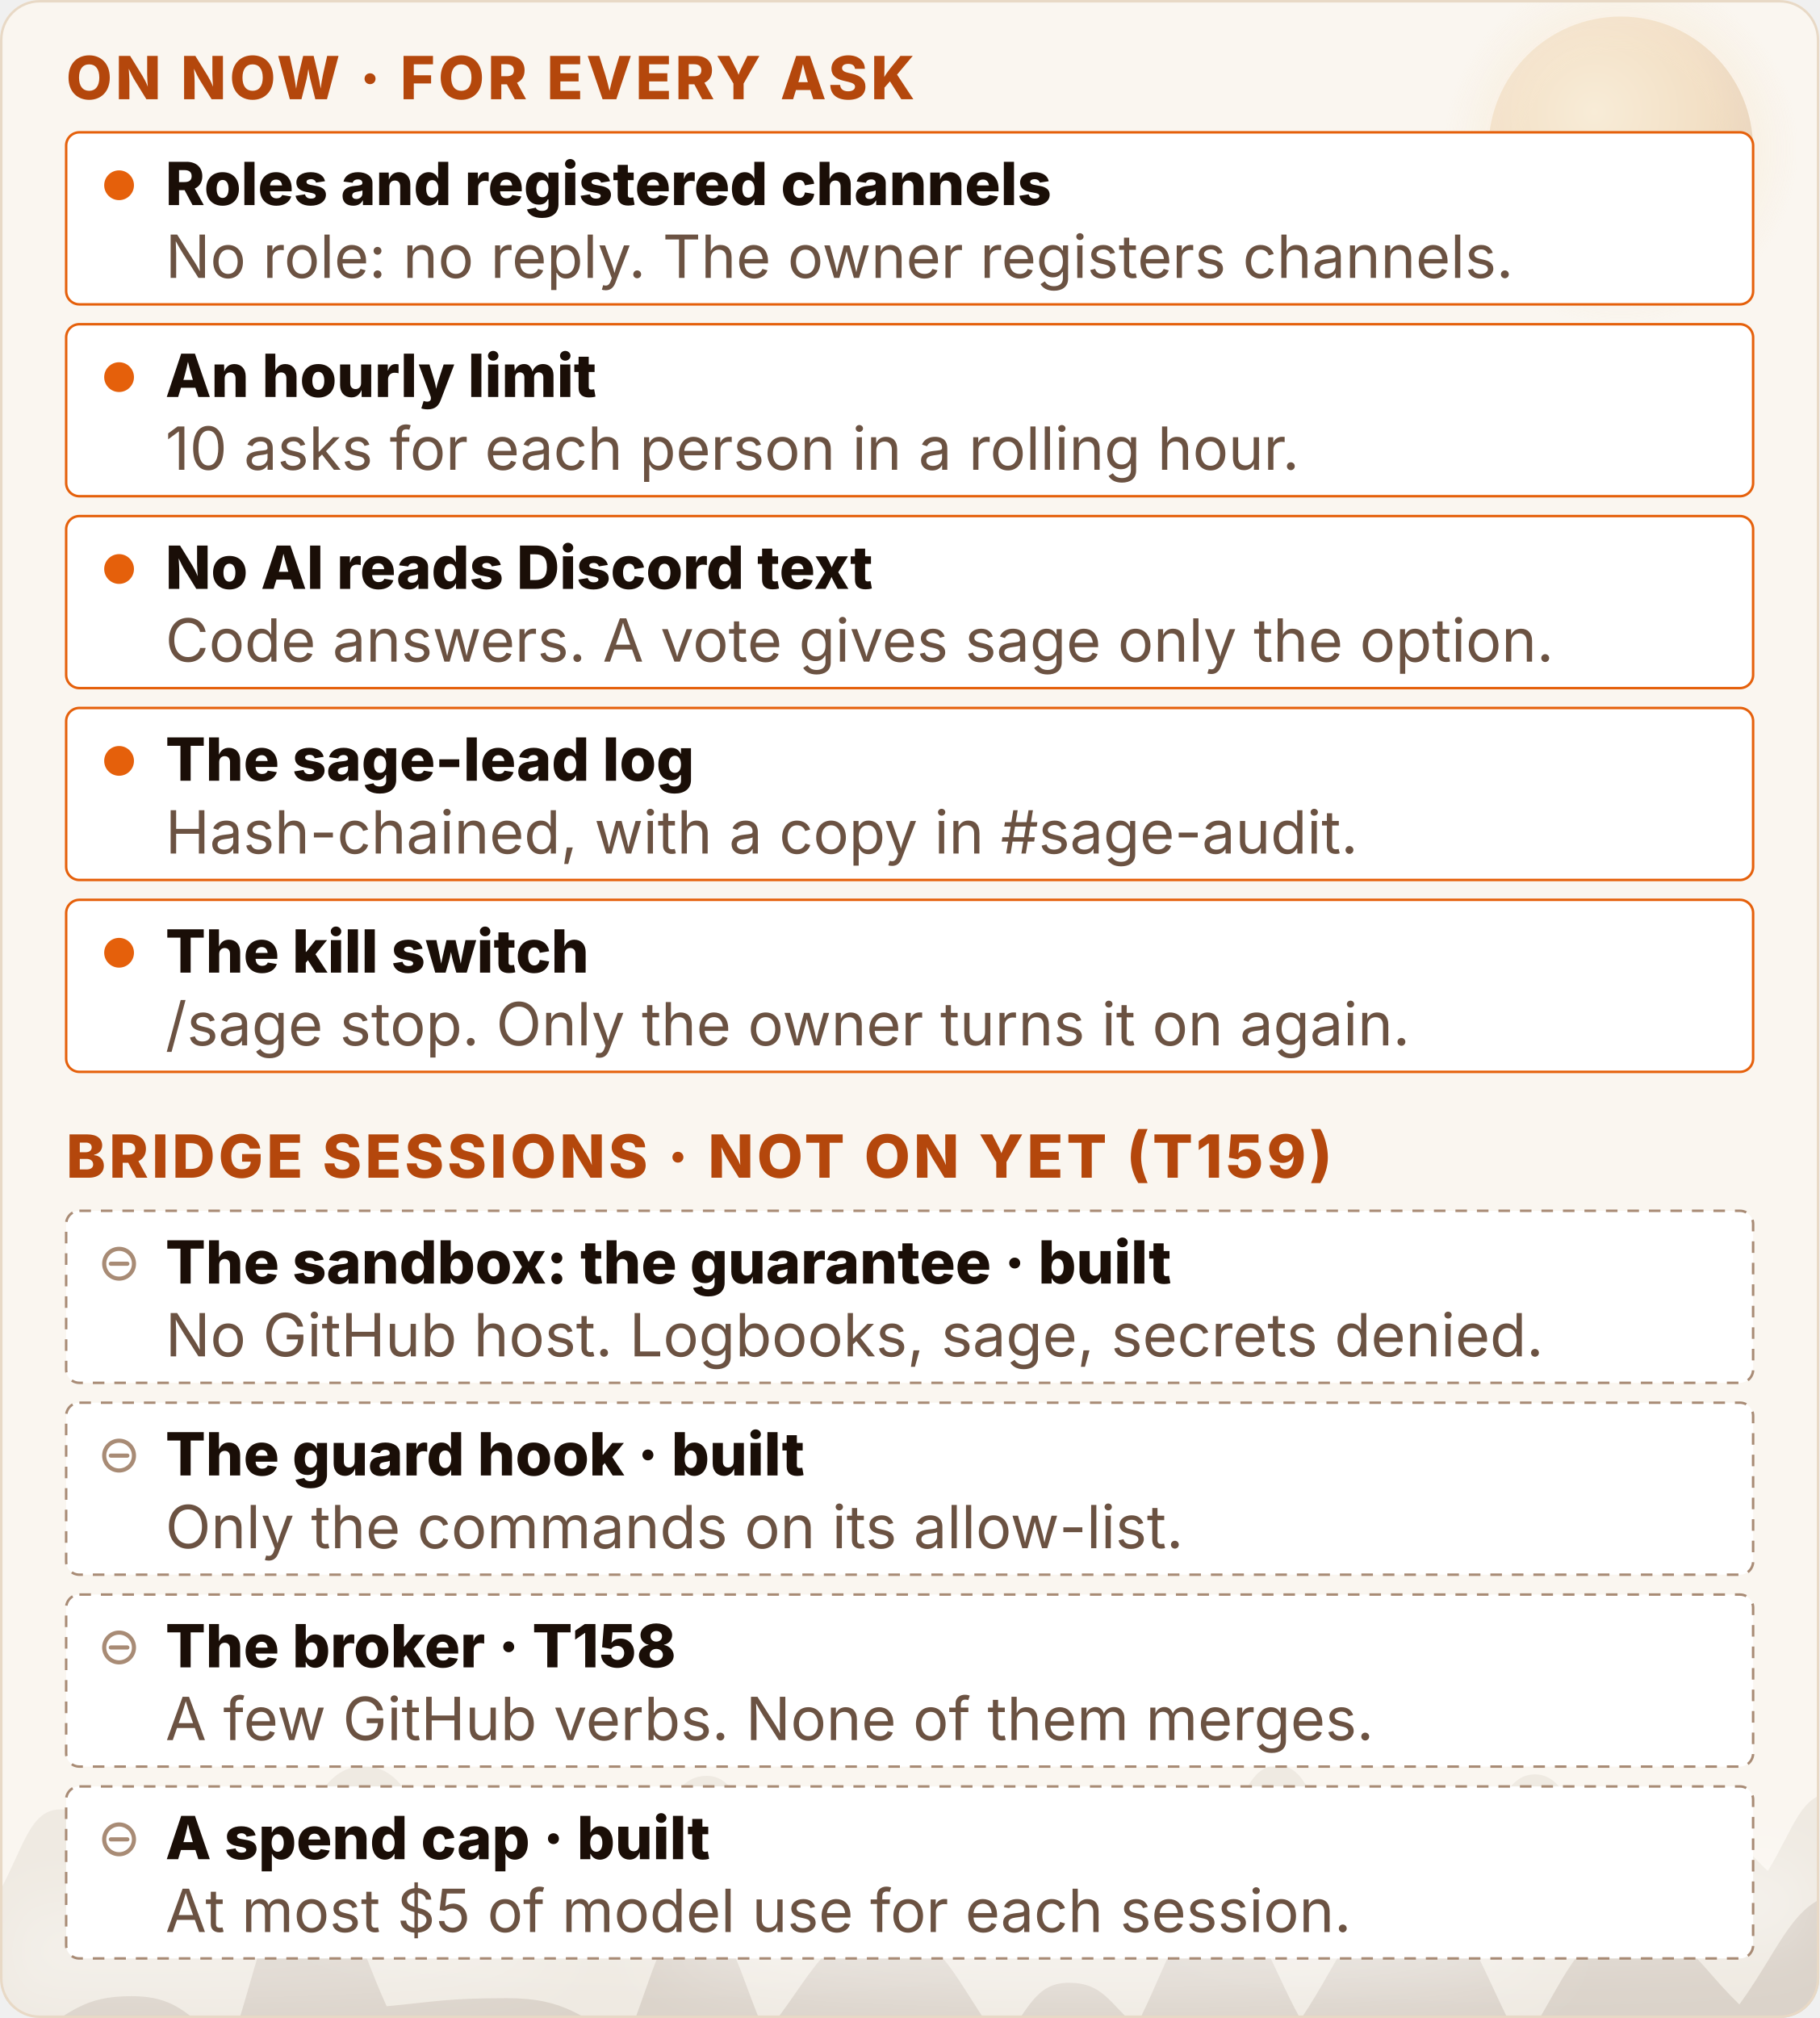
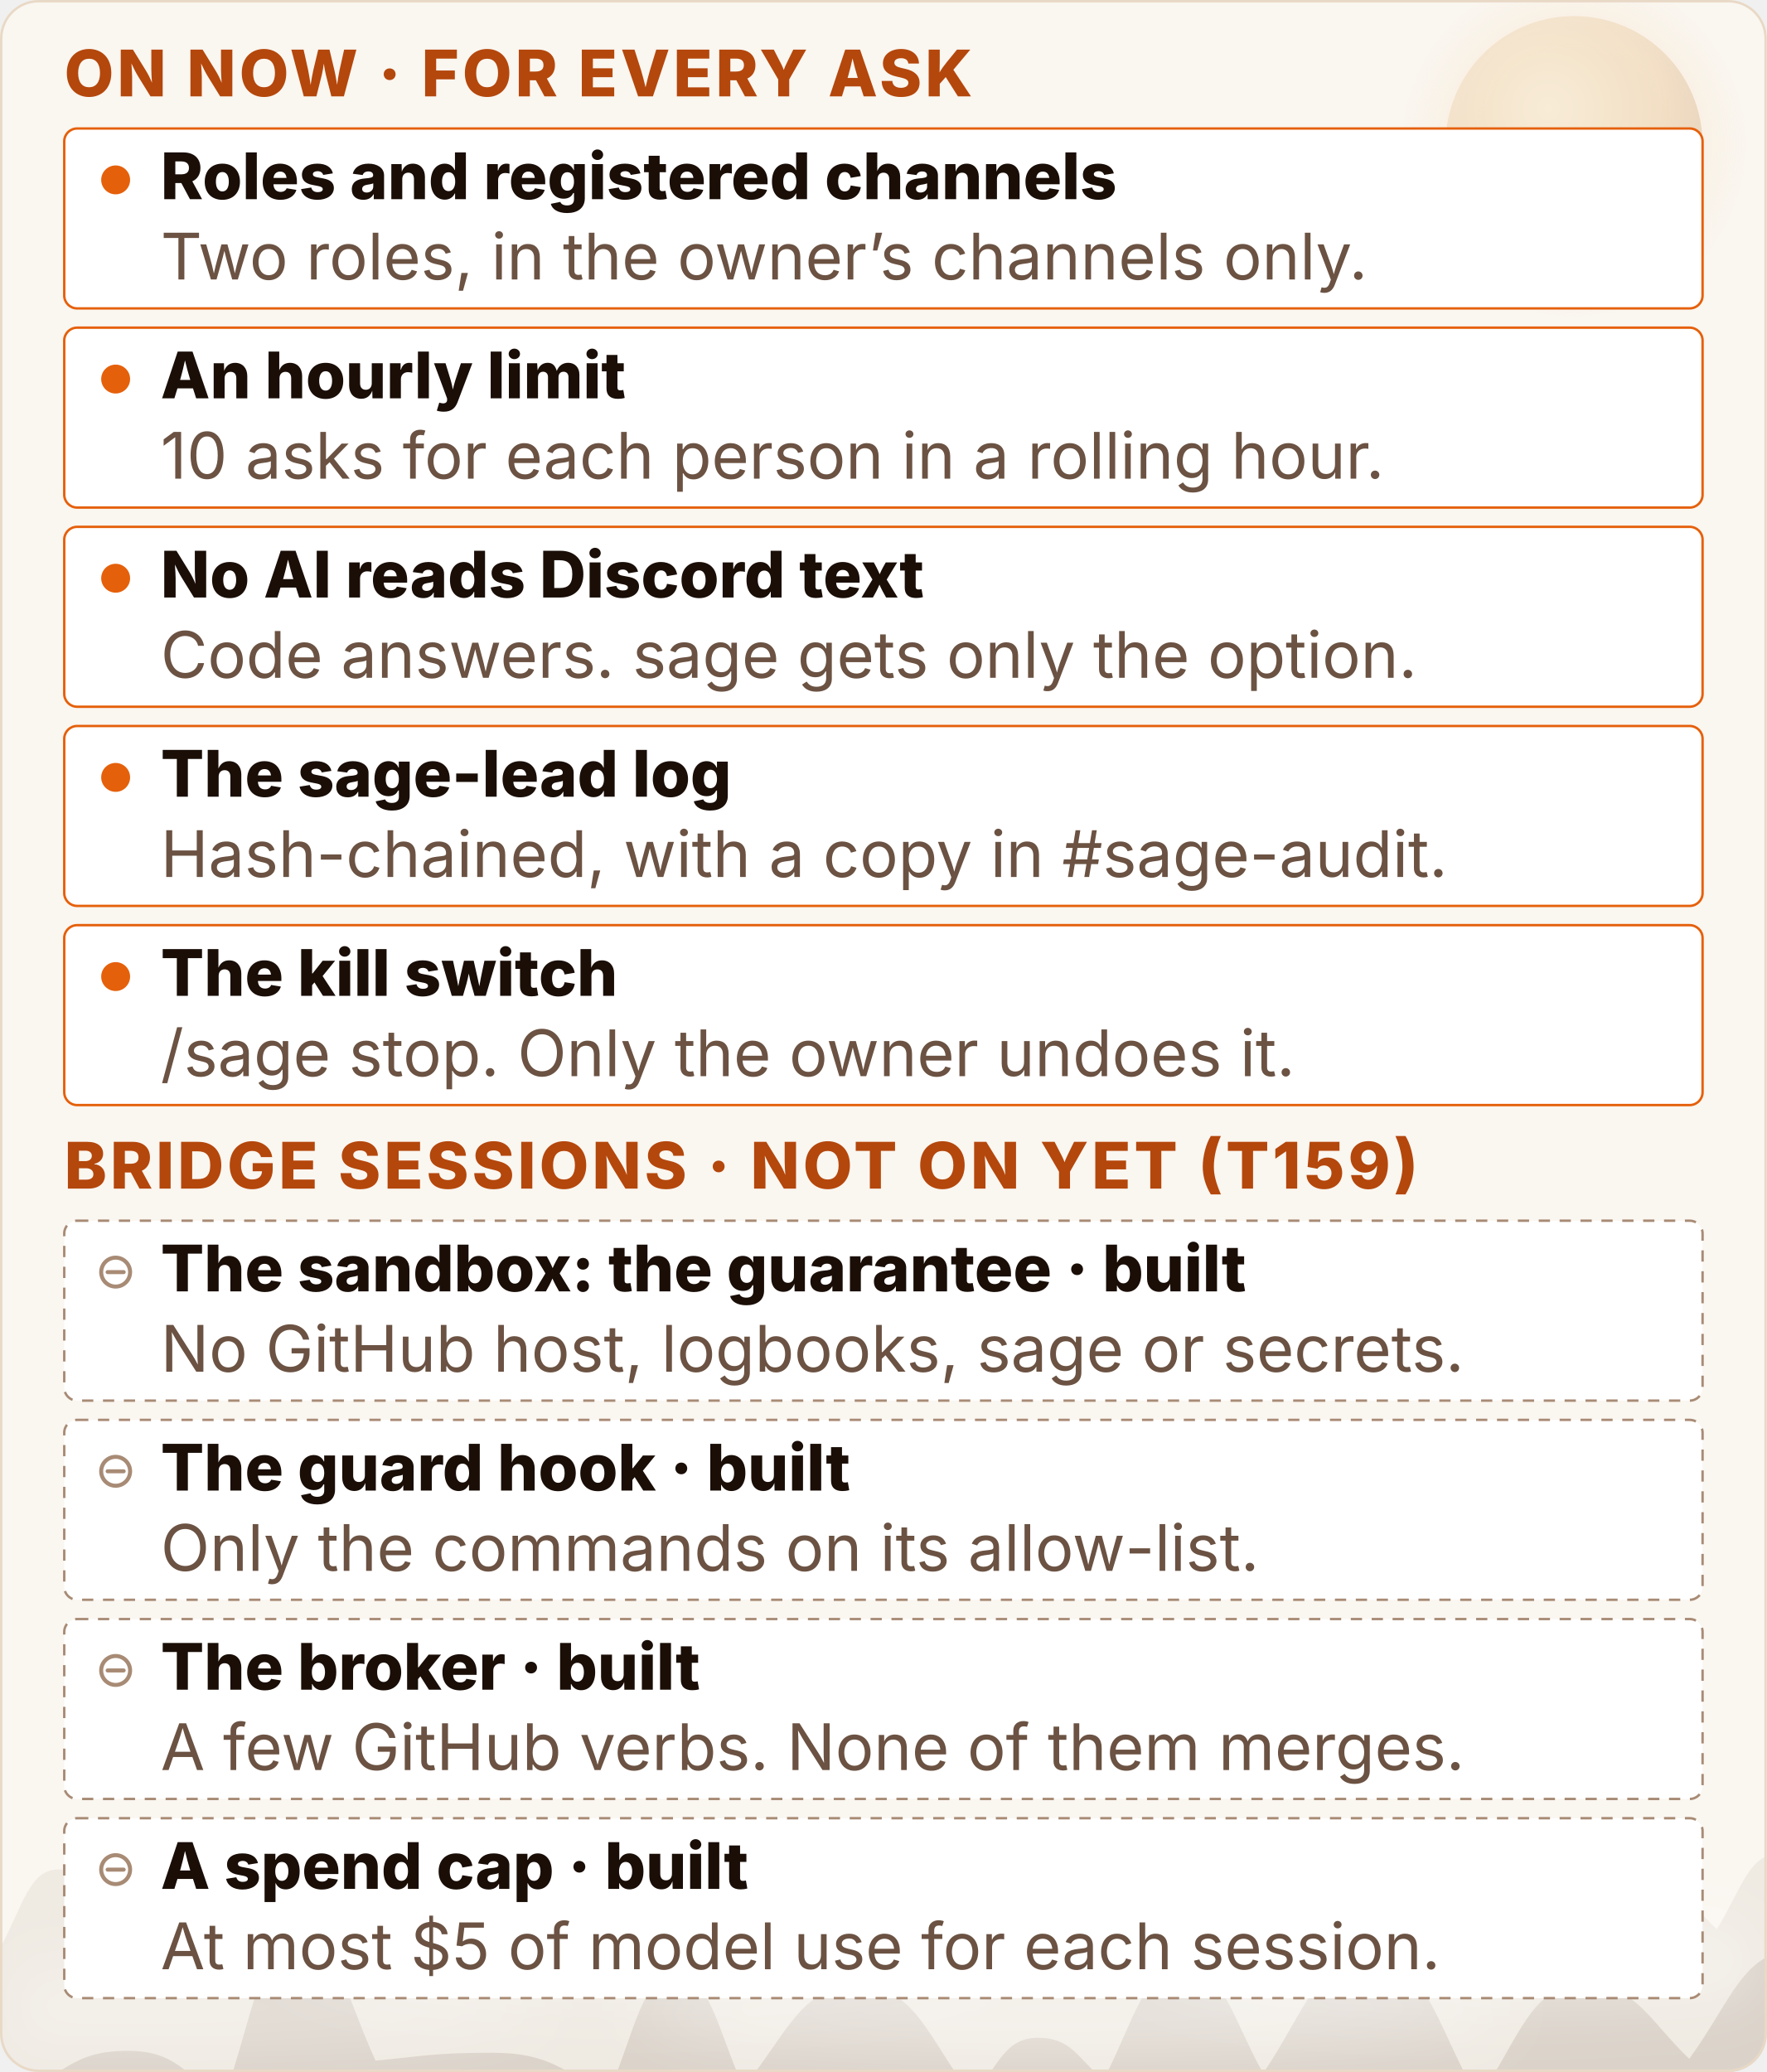
- <svg xmlns="http://www.w3.org/2000/svg" viewBox="0 0 1100 1220" width="1100" height="1220" role="img" aria-label="The guardrails: five layers are on now for every ask; four more (the sandbox, the guard hook, the broker and a spend cap) come with bridge sessions.">
+ <svg xmlns="http://www.w3.org/2000/svg" viewBox="0 0 1100 1290" width="1100" height="1290" role="img" aria-label="The guardrails: five layers are on now for every ask; four more (the sandbox, the guard hook, the broker and a spend cap) come with bridge sessions.">
  <style>.pulse{animation:pulse 5s ease-in-out infinite}@keyframes pulse{50%{opacity:.55}}@media (prefers-reduced-motion:reduce){.pulse{animation:none}}</style>
  <defs>
    <linearGradient id="safety-l-sky" x1="0" y1="0" x2="0" y2="1">
      <stop offset="0" stop-color="#080605" />
      <stop offset="0.45" stop-color="#1B120C" />
      <stop offset="0.72" stop-color="#22160E" />
      <stop offset="1" stop-color="#0A0706" />
    </linearGradient>
    <radialGradient id="safety-l-haze">
      <stop offset="0" stop-color="#FF8A2A" stop-opacity="0.6" />
      <stop offset="0.5" stop-color="#FF6A0F" stop-opacity="0.2" />
      <stop offset="1" stop-color="#FF6A0F" stop-opacity="0" />
    </radialGradient>
    <radialGradient id="safety-l-moonglow">
      <stop offset="0.55" stop-color="#F2CD96" stop-opacity="0.5" />
      <stop offset="1" stop-color="#F2CD96" stop-opacity="0" />
    </radialGradient>
    <radialGradient id="safety-l-moon" cx="0.4" cy="0.36" r="0.72">
      <stop offset="0" stop-color="#F8E7C6" />
      <stop offset="0.6" stop-color="#E4BC88" />
      <stop offset="1" stop-color="#B8844F" />
    </radialGradient>
    <radialGradient id="safety-l-iris" cx="0.51" cy="0.52" r="0.56">
      <stop offset="0" stop-color="#FFF4C2" />
      <stop offset="0.16" stop-color="#FFD54A" />
      <stop offset="0.4" stop-color="#FDB022" />
      <stop offset="0.66" stop-color="#EE7A0C" />
      <stop offset="0.86" stop-color="#A83E08" />
      <stop offset="1" stop-color="#4A1803" />
    </radialGradient>
    <linearGradient id="safety-l-lid" x1="0" y1="0.34" x2="0" y2="0.96">
      <stop offset="0" stop-color="#000" stop-opacity="0.85" />
      <stop offset="1" stop-color="#000" stop-opacity="0" />
    </linearGradient>
    <linearGradient id="safety-l-markR" x1="0" y1="0.5" x2="1" y2="0.3">
      <stop offset="0" stop-color="#B83A0A" />
      <stop offset="0.55" stop-color="#FF6A0F" />
      <stop offset="1" stop-color="#FFB050" />
    </linearGradient>
    <linearGradient id="safety-l-markL" x1="1" y1="0.5" x2="0" y2="0.3">
      <stop offset="0" stop-color="#B83A0A" />
      <stop offset="0.55" stop-color="#FF6A0F" />
      <stop offset="1" stop-color="#FFB050" />
    </linearGradient>
    <linearGradient id="safety-l-skin" x1="0" y1="0" x2="0" y2="1">
      <stop offset="0" stop-color="#040202" />
      <stop offset="0.32" stop-color="#1A110B" />
      <stop offset="0.6" stop-color="#33231A" />
      <stop offset="0.86" stop-color="#2C1E14" />
      <stop offset="1" stop-color="#3A2618" />
    </linearGradient>
    <linearGradient id="safety-l-robe" x1="0" y1="0" x2="0" y2="1">
      <stop offset="0" stop-color="#2B2018" />
      <stop offset="1" stop-color="#100B08" />
    </linearGradient>
    <linearGradient id="safety-l-bust" x1="0" y1="0" x2="0" y2="1">
      <stop offset="0" stop-color="#2B2018" />
      <stop offset="1" stop-color="#0A0604" />
    </linearGradient>
    <linearGradient id="safety-l-hood" x1="0" y1="0" x2="0" y2="1">
      <stop offset="0" stop-color="#382A1F" />
      <stop offset="1" stop-color="#18120D" />
    </linearGradient>
    <linearGradient id="safety-l-rock" x1="0" y1="0" x2="0" y2="1">
      <stop offset="0" stop-color="#33271D" />
      <stop offset="1" stop-color="#0D0907" />
    </linearGradient>
    <radialGradient id="safety-l-disc" cx="0.5" cy="0.42" r="0.62">
      <stop offset="0" stop-color="#3B2B1E" />
      <stop offset="1" stop-color="#100B08" />
    </radialGradient>
    <radialGradient id="safety-l-orb" cx="0.4" cy="0.38" r="0.65">
      <stop offset="0" stop-color="#FFF6D0" />
      <stop offset="0.45" stop-color="#FFC93C" />
      <stop offset="1" stop-color="#FF6A0F" />
    </radialGradient>
    <linearGradient id="safety-l-fall" x1="0" y1="0" x2="0" y2="1">
      <stop offset="0" stop-color="#F4E6CC" stop-opacity="0.95" />
      <stop offset="1" stop-color="#F4E6CC" stop-opacity="0" />
    </linearGradient>
    <linearGradient id="safety-l-word" x1="0" y1="0" x2="0" y2="1">
      <stop offset="0.2" stop-color="#FFF8EC" />
      <stop offset="0.5" stop-color="#FFD27A" />
      <stop offset="0.72" stop-color="#FF8A2A" />
      <stop offset="0.9" stop-color="#E2470A" />
    </linearGradient>
    <linearGradient id="safety-l-ember" x1="0" y1="0" x2="0" y2="1">
      <stop offset="0" stop-color="#FFA040" />
      <stop offset="1" stop-color="#F05A0A" />
    </linearGradient>
    <filter id="safety-l-wordglow" x="-10%" y="-20%" width="120%" height="140%">
      <feGaussianBlur in="SourceAlpha" stdDeviation="10" result="b" />
      <feFlood flood-color="#FF6A0F" flood-opacity="0.7" />
      <feComposite in2="b" operator="in" result="g" />
      <feMerge>
        <feMergeNode in="g" />
        <feMergeNode in="SourceGraphic" />
      </feMerge>
    </filter>
    <filter id="safety-l-glow" x="-50%" y="-50%" width="200%" height="200%">
      <feGaussianBlur in="SourceGraphic" stdDeviation="2.6" result="b" />
      <feMerge>
        <feMergeNode in="b" />
        <feMergeNode in="SourceGraphic" />
      </feMerge>
    </filter>
    <filter id="safety-l-blur" x="-50%" y="-50%" width="200%" height="200%">
      <feGaussianBlur stdDeviation="14" />
    </filter>
    <filter id="safety-l-mist" x="-30%" y="-200%" width="160%" height="500%">
      <feGaussianBlur stdDeviation="20" />
    </filter>
    <marker id="safety-l-hot" viewBox="0 0 12 12" refX="10" refY="6" markerWidth="9" markerHeight="9" markerUnits="userSpaceOnUse" orient="auto-start-reverse">
      <path d="M0 0 L12 6 L0 12 L3 6 z" fill="#E5600B" />
    </marker>
    <marker id="safety-l-muted" viewBox="0 0 12 12" refX="10" refY="6" markerWidth="9" markerHeight="9" markerUnits="userSpaceOnUse" orient="auto-start-reverse">
      <path d="M0 0 L12 6 L0 12 L3 6 z" fill="#A88B75" />
    </marker>
    <marker id="safety-l-bad" viewBox="0 0 12 12" refX="10" refY="6" markerWidth="9" markerHeight="9" markerUnits="userSpaceOnUse" orient="auto-start-reverse">
      <path d="M0 0 L12 6 L0 12 L3 6 z" fill="#C7361F" />
    </marker>
    <marker id="safety-l-loop" viewBox="0 0 12 12" refX="10" refY="6" markerWidth="9" markerHeight="9" markerUnits="userSpaceOnUse" orient="auto-start-reverse">
      <path d="M0 0 L12 6 L0 12 L3 6 z" fill="#B4470C" />
    </marker>
    <clipPath id="safety-l-frame">
-       <rect width="1100" height="1220" rx="24" />
+       <rect width="1100" height="1290" rx="24" />
    </clipPath>
  </defs>
  <g clip-path="url(#safety-l-frame)">
-     <rect width="1100" height="1220" rx="24" fill="#FAF6F0" />
+     <rect width="1100" height="1290" rx="24" fill="#FAF6F0" />
    <circle cx="980" cy="90" r="107.5" fill="url(#safety-l-moonglow)" opacity="0.4" />
    <circle cx="980" cy="90" r="80" fill="url(#safety-l-moon)" opacity="0.3" />
-     <path d="M-60 1220 L-60 1160 C-48 1140.5 -45 1124.6 -30 1124.6 C-15 1124.6 -12 1132.9 0 1143 C14.6 1116 18.3 1093.9 36.6 1093.9 C54.8 1093.9 58.5 1109.5 73.1 1128.5 C90.6 1127.6 95 1126.9 116.9 1126.9 C138.7 1126.9 143.1 1140.7 160.6 1157.7 C184.3 1108.2 190.2 1067.8 219.9 1067.8 C249.5 1067.8 255.4 1107.5 279.1 1155.9 C300.3 1138.9 305.5 1125 331.9 1125 C358.3 1125 363.6 1128.9 384.7 1133.7 C401.8 1100.7 406 1073.6 427.4 1073.6 C448.7 1073.6 452.9 1108.2 470 1150.5 C492.6 1136.4 498.3 1125 526.6 1125 C554.8 1125 560.5 1123.8 583.1 1122.3 C598.6 1116.6 602.5 1111.9 621.8 1111.9 C641.2 1111.9 645 1118.4 660.5 1126.3 C675.3 1115.4 679 1106.6 697.5 1106.6 C715.9 1106.6 719.6 1115.3 734.4 1126 C749.7 1093.7 753.5 1067.3 772.5 1067.3 C791.6 1067.3 795.4 1095.7 810.7 1130.5 C825.3 1106.1 829 1086 847.3 1086 C865.6 1086 869.2 1116.9 883.9 1154.6 C901.5 1109.5 906 1072.7 928 1072.7 C950.1 1072.7 954.5 1108.8 972.2 1153 C991.5 1123.1 996.3 1098.6 1020.5 1098.6 C1044.7 1098.6 1049.5 1113.2 1068.9 1131.1 C1084.8 1105.2 1088.8 1083.9 1108.6 1083.9 C1128.5 1083.9 1132.5 1109.9 1148.4 1141.6 C1165.2 1121.6 1169.4 1105.2 1190.5 1105.2 C1211.5 1105.2 1215.7 1126.3 1232.6 1152.1 L1232.6 1220 Z" fill="#8C7867" opacity="0.1" />
-     <path d="M-60 1220 L-60 1250 C-44 1220 -40 1195.4 -20 1195.4 C0 1195.4 4 1210.7 20 1229.5 C43.8 1217 49.8 1206.8 79.5 1206.8 C109.2 1206.8 115.2 1221 139 1238.4 C157.9 1182.9 162.7 1137.5 186.4 1137.5 C210.1 1137.5 214.8 1171.4 233.8 1212.9 C262.8 1210.2 270 1208 306.3 1208 C342.6 1208 349.9 1219.5 378.9 1233.5 C395.7 1193.1 399.9 1160 420.8 1160 C441.8 1160 446 1191.3 462.8 1229.5 C491.3 1194.8 498.5 1166.5 534.1 1166.5 C569.8 1166.5 576.9 1197.6 605.5 1235.5 C621.8 1215.3 625.9 1198.7 646.2 1198.7 C666.6 1198.7 670.6 1210.6 686.9 1225.1 C706.8 1186.8 711.8 1155.4 736.7 1155.4 C761.5 1155.4 766.5 1184.8 786.4 1220.8 C813.2 1181.2 819.9 1148.7 853.4 1148.7 C886.8 1148.7 893.5 1188.5 920.3 1237.1 C946.6 1197.9 953.1 1165.8 986 1165.8 C1018.8 1165.8 1025.4 1186.5 1051.7 1211.8 C1078.7 1174.6 1085.4 1144.1 1119.2 1144.1 C1152.9 1144.1 1159.7 1185.7 1186.6 1236.6 L1186.6 1220 Z" fill="#8C7867" opacity="0.2" />
-     <ellipse cx="80" cy="1179.5" rx="262.2" ry="26" fill="#FFFFFF" opacity="0.3" filter="url(#safety-l-mist)" />
-     <ellipse cx="399.8" cy="1145.7" rx="218.8" ry="26" fill="#FFFFFF" opacity="0.4" filter="url(#safety-l-mist)" />
-     <ellipse cx="663.8" cy="1180.4" rx="273.4" ry="26" fill="#FFFFFF" opacity="0.4" filter="url(#safety-l-mist)" />
-     <ellipse cx="929.3" cy="1150.4" rx="221.4" ry="26" fill="#FFFFFF" opacity="0.4" filter="url(#safety-l-mist)" />
-     <text x="40" y="60" font-family="-apple-system, BlinkMacSystemFont, 'Segoe UI', Inter, Helvetica, Arial, sans-serif" font-size="36" font-weight="800" fill="#B4470C" text-anchor="start" letter-spacing="2">
+     <path d="M-60 1290 L-60 1230 C-48 1210.5 -45 1194.6 -30 1194.6 C-15 1194.6 -12 1202.9 0 1213 C14.6 1186 18.3 1163.9 36.6 1163.9 C54.8 1163.9 58.5 1179.5 73.1 1198.5 C90.6 1197.6 95 1196.9 116.9 1196.9 C138.7 1196.9 143.1 1210.7 160.6 1227.7 C184.3 1178.2 190.2 1137.8 219.9 1137.8 C249.5 1137.8 255.4 1177.5 279.1 1225.9 C300.3 1208.9 305.5 1195 331.9 1195 C358.3 1195 363.6 1198.9 384.7 1203.7 C401.8 1170.7 406 1143.6 427.4 1143.6 C448.7 1143.6 452.9 1178.2 470 1220.5 C492.6 1206.4 498.3 1195 526.6 1195 C554.8 1195 560.5 1193.8 583.1 1192.3 C598.6 1186.6 602.5 1181.9 621.8 1181.9 C641.2 1181.9 645 1188.4 660.5 1196.3 C675.3 1185.4 679 1176.6 697.5 1176.6 C715.9 1176.6 719.6 1185.3 734.4 1196 C749.7 1163.7 753.5 1137.3 772.5 1137.3 C791.6 1137.3 795.4 1165.7 810.7 1200.5 C825.3 1176.1 829 1156 847.3 1156 C865.6 1156 869.2 1186.9 883.9 1224.6 C901.5 1179.5 906 1142.7 928 1142.7 C950.1 1142.7 954.5 1178.8 972.2 1223 C991.5 1193.1 996.3 1168.6 1020.5 1168.6 C1044.7 1168.6 1049.5 1183.2 1068.9 1201.1 C1084.8 1175.2 1088.8 1153.9 1108.6 1153.9 C1128.5 1153.9 1132.5 1179.9 1148.4 1211.6 C1165.2 1191.6 1169.4 1175.2 1190.5 1175.2 C1211.5 1175.2 1215.7 1196.3 1232.6 1222.1 L1232.6 1290 Z" fill="#8C7867" opacity="0.1" />
+     <path d="M-60 1290 L-60 1320 C-44 1290 -40 1265.4 -20 1265.4 C0 1265.4 4 1280.7 20 1299.5 C43.8 1287 49.8 1276.8 79.5 1276.8 C109.2 1276.8 115.2 1291 139 1308.4 C157.9 1252.9 162.7 1207.5 186.4 1207.5 C210.1 1207.5 214.8 1241.4 233.8 1282.9 C262.8 1280.2 270 1278 306.3 1278 C342.6 1278 349.9 1289.5 378.9 1303.5 C395.7 1263.1 399.9 1230 420.8 1230 C441.8 1230 446 1261.3 462.8 1299.5 C491.3 1264.8 498.5 1236.5 534.1 1236.5 C569.8 1236.5 576.9 1267.6 605.5 1305.5 C621.8 1285.3 625.9 1268.7 646.2 1268.7 C666.6 1268.7 670.6 1280.6 686.9 1295.1 C706.8 1256.8 711.8 1225.4 736.7 1225.4 C761.5 1225.4 766.5 1254.8 786.4 1290.8 C813.2 1251.2 819.9 1218.7 853.4 1218.7 C886.8 1218.7 893.5 1258.5 920.3 1307.1 C946.6 1267.9 953.1 1235.8 986 1235.8 C1018.8 1235.8 1025.4 1256.5 1051.7 1281.8 C1078.7 1244.6 1085.4 1214.1 1119.2 1214.1 C1152.9 1214.1 1159.7 1255.7 1186.6 1306.6 L1186.6 1290 Z" fill="#8C7867" opacity="0.2" />
+     <ellipse cx="80" cy="1249.5" rx="262.2" ry="26" fill="#FFFFFF" opacity="0.3" filter="url(#safety-l-mist)" />
+     <ellipse cx="399.8" cy="1215.7" rx="218.8" ry="26" fill="#FFFFFF" opacity="0.4" filter="url(#safety-l-mist)" />
+     <ellipse cx="663.8" cy="1250.4" rx="273.4" ry="26" fill="#FFFFFF" opacity="0.4" filter="url(#safety-l-mist)" />
+     <ellipse cx="929.3" cy="1220.4" rx="221.4" ry="26" fill="#FFFFFF" opacity="0.4" filter="url(#safety-l-mist)" />
+     <text x="40" y="60" font-family="-apple-system, BlinkMacSystemFont, 'Segoe UI', Inter, Helvetica, Arial, sans-serif" font-size="40" font-weight="800" fill="#B4470C" text-anchor="start" letter-spacing="2">
      <tspan x="40" dy="0">ON NOW · FOR EVERY ASK</tspan>
    </text>
-     <rect x="40" y="80" width="1020" height="104" rx="8" fill="#FFFFFF" stroke="#E5600B" stroke-width="1.5" />
+     <rect x="40" y="80" width="1020" height="112" rx="8" fill="#FFFFFF" stroke="#E5600B" stroke-width="1.5" />
    <circle cx="72" cy="112" r="9" fill="#E5600B" />
-     <text x="100" y="124" font-family="-apple-system, BlinkMacSystemFont, 'Segoe UI', Inter, Helvetica, Arial, sans-serif" font-size="36" font-weight="800" fill="#1A0E07" text-anchor="start">
+     <text x="100" y="124" font-family="-apple-system, BlinkMacSystemFont, 'Segoe UI', Inter, Helvetica, Arial, sans-serif" font-size="40" font-weight="800" fill="#1A0E07" text-anchor="start">
      <tspan x="100" dy="0">Roles and registered channels</tspan>
    </text>
-     <text x="100" y="168" font-family="-apple-system, BlinkMacSystemFont, 'Segoe UI', Inter, Helvetica, Arial, sans-serif" font-size="36" font-weight="400" fill="#6B5242" text-anchor="start">
-       <tspan x="100" dy="0">No role: no reply. The owner registers channels.</tspan>
-     </text>
-     <rect x="40" y="196" width="1020" height="104" rx="8" fill="#FFFFFF" stroke="#E5600B" stroke-width="1.5" />
-     <circle cx="72" cy="228" r="9" fill="#E5600B" />
-     <text x="100" y="240" font-family="-apple-system, BlinkMacSystemFont, 'Segoe UI', Inter, Helvetica, Arial, sans-serif" font-size="36" font-weight="800" fill="#1A0E07" text-anchor="start">
+     <text x="100" y="174" font-family="-apple-system, BlinkMacSystemFont, 'Segoe UI', Inter, Helvetica, Arial, sans-serif" font-size="40" font-weight="400" fill="#6B5242" text-anchor="start">
+       <tspan x="100" dy="0">Two roles, in the owner’s channels only.</tspan>
+     </text>
+     <rect x="40" y="204" width="1020" height="112" rx="8" fill="#FFFFFF" stroke="#E5600B" stroke-width="1.5" />
+     <circle cx="72" cy="236" r="9" fill="#E5600B" />
+     <text x="100" y="248" font-family="-apple-system, BlinkMacSystemFont, 'Segoe UI', Inter, Helvetica, Arial, sans-serif" font-size="40" font-weight="800" fill="#1A0E07" text-anchor="start">
      <tspan x="100" dy="0">An hourly limit</tspan>
    </text>
-     <text x="100" y="284" font-family="-apple-system, BlinkMacSystemFont, 'Segoe UI', Inter, Helvetica, Arial, sans-serif" font-size="36" font-weight="400" fill="#6B5242" text-anchor="start">
+     <text x="100" y="298" font-family="-apple-system, BlinkMacSystemFont, 'Segoe UI', Inter, Helvetica, Arial, sans-serif" font-size="40" font-weight="400" fill="#6B5242" text-anchor="start">
      <tspan x="100" dy="0">10 asks for each person in a rolling hour.</tspan>
    </text>
-     <rect x="40" y="312" width="1020" height="104" rx="8" fill="#FFFFFF" stroke="#E5600B" stroke-width="1.5" />
-     <circle cx="72" cy="344" r="9" fill="#E5600B" />
-     <text x="100" y="356" font-family="-apple-system, BlinkMacSystemFont, 'Segoe UI', Inter, Helvetica, Arial, sans-serif" font-size="36" font-weight="800" fill="#1A0E07" text-anchor="start">
+     <rect x="40" y="328" width="1020" height="112" rx="8" fill="#FFFFFF" stroke="#E5600B" stroke-width="1.5" />
+     <circle cx="72" cy="360" r="9" fill="#E5600B" />
+     <text x="100" y="372" font-family="-apple-system, BlinkMacSystemFont, 'Segoe UI', Inter, Helvetica, Arial, sans-serif" font-size="40" font-weight="800" fill="#1A0E07" text-anchor="start">
      <tspan x="100" dy="0">No AI reads Discord text</tspan>
    </text>
-     <text x="100" y="400" font-family="-apple-system, BlinkMacSystemFont, 'Segoe UI', Inter, Helvetica, Arial, sans-serif" font-size="36" font-weight="400" fill="#6B5242" text-anchor="start">
-       <tspan x="100" dy="0">Code answers. A vote gives sage only the option.</tspan>
-     </text>
-     <rect x="40" y="428" width="1020" height="104" rx="8" fill="#FFFFFF" stroke="#E5600B" stroke-width="1.5" />
-     <circle cx="72" cy="460" r="9" fill="#E5600B" />
-     <text x="100" y="472" font-family="-apple-system, BlinkMacSystemFont, 'Segoe UI', Inter, Helvetica, Arial, sans-serif" font-size="36" font-weight="800" fill="#1A0E07" text-anchor="start">
+     <text x="100" y="422" font-family="-apple-system, BlinkMacSystemFont, 'Segoe UI', Inter, Helvetica, Arial, sans-serif" font-size="40" font-weight="400" fill="#6B5242" text-anchor="start">
+       <tspan x="100" dy="0">Code answers. sage gets only the option.</tspan>
+     </text>
+     <rect x="40" y="452" width="1020" height="112" rx="8" fill="#FFFFFF" stroke="#E5600B" stroke-width="1.5" />
+     <circle cx="72" cy="484" r="9" fill="#E5600B" />
+     <text x="100" y="496" font-family="-apple-system, BlinkMacSystemFont, 'Segoe UI', Inter, Helvetica, Arial, sans-serif" font-size="40" font-weight="800" fill="#1A0E07" text-anchor="start">
      <tspan x="100" dy="0">The sage-lead log</tspan>
    </text>
-     <text x="100" y="516" font-family="-apple-system, BlinkMacSystemFont, 'Segoe UI', Inter, Helvetica, Arial, sans-serif" font-size="36" font-weight="400" fill="#6B5242" text-anchor="start">
+     <text x="100" y="546" font-family="-apple-system, BlinkMacSystemFont, 'Segoe UI', Inter, Helvetica, Arial, sans-serif" font-size="40" font-weight="400" fill="#6B5242" text-anchor="start">
      <tspan x="100" dy="0">Hash-chained, with a copy in #sage-audit.</tspan>
    </text>
-     <rect x="40" y="544" width="1020" height="104" rx="8" fill="#FFFFFF" stroke="#E5600B" stroke-width="1.5" />
-     <circle cx="72" cy="576" r="9" fill="#E5600B" />
-     <text x="100" y="588" font-family="-apple-system, BlinkMacSystemFont, 'Segoe UI', Inter, Helvetica, Arial, sans-serif" font-size="36" font-weight="800" fill="#1A0E07" text-anchor="start">
+     <rect x="40" y="576" width="1020" height="112" rx="8" fill="#FFFFFF" stroke="#E5600B" stroke-width="1.5" />
+     <circle cx="72" cy="608" r="9" fill="#E5600B" />
+     <text x="100" y="620" font-family="-apple-system, BlinkMacSystemFont, 'Segoe UI', Inter, Helvetica, Arial, sans-serif" font-size="40" font-weight="800" fill="#1A0E07" text-anchor="start">
      <tspan x="100" dy="0">The kill switch</tspan>
    </text>
-     <text x="100" y="632" font-family="-apple-system, BlinkMacSystemFont, 'Segoe UI', Inter, Helvetica, Arial, sans-serif" font-size="36" font-weight="400" fill="#6B5242" text-anchor="start">
-       <tspan x="100" dy="0">/sage stop. Only the owner turns it on again.</tspan>
-     </text>
-     <text x="40" y="712" font-family="-apple-system, BlinkMacSystemFont, 'Segoe UI', Inter, Helvetica, Arial, sans-serif" font-size="36" font-weight="800" fill="#B4470C" text-anchor="start" letter-spacing="2">
+     <text x="100" y="670" font-family="-apple-system, BlinkMacSystemFont, 'Segoe UI', Inter, Helvetica, Arial, sans-serif" font-size="40" font-weight="400" fill="#6B5242" text-anchor="start">
+       <tspan x="100" dy="0">/sage stop. Only the owner undoes it.</tspan>
+     </text>
+     <text x="40" y="740" font-family="-apple-system, BlinkMacSystemFont, 'Segoe UI', Inter, Helvetica, Arial, sans-serif" font-size="40" font-weight="800" fill="#B4470C" text-anchor="start" letter-spacing="2">
      <tspan x="40" dy="0">BRIDGE SESSIONS · NOT ON YET (T159)</tspan>
    </text>
-     <rect x="40" y="732" width="1020" height="104" rx="8" fill="#FFFFFF" stroke="#A88B75" stroke-width="1.5" stroke-dasharray="7 6" />
-     <circle cx="72" cy="764" r="9" fill="none" stroke="#A88B75" stroke-width="2.5" />
-     <path d="M67 764 L 77 764" fill="none" stroke="#A88B75" stroke-width="2.5" stroke-linecap="round" />
-     <text x="100" y="776" font-family="-apple-system, BlinkMacSystemFont, 'Segoe UI', Inter, Helvetica, Arial, sans-serif" font-size="36" font-weight="800" fill="#1A0E07" text-anchor="start">
+     <rect x="40" y="760" width="1020" height="112" rx="8" fill="#FFFFFF" stroke="#A88B75" stroke-width="1.5" stroke-dasharray="7 6" />
+     <circle cx="72" cy="792" r="9" fill="none" stroke="#A88B75" stroke-width="2.5" />
+     <path d="M67 792 L 77 792" fill="none" stroke="#A88B75" stroke-width="2.5" stroke-linecap="round" />
+     <text x="100" y="804" font-family="-apple-system, BlinkMacSystemFont, 'Segoe UI', Inter, Helvetica, Arial, sans-serif" font-size="40" font-weight="800" fill="#1A0E07" text-anchor="start">
      <tspan x="100" dy="0">The sandbox: the guarantee · built</tspan>
    </text>
-     <text x="100" y="820" font-family="-apple-system, BlinkMacSystemFont, 'Segoe UI', Inter, Helvetica, Arial, sans-serif" font-size="36" font-weight="400" fill="#6B5242" text-anchor="start">
-       <tspan x="100" dy="0">No GitHub host. Logbooks, sage, secrets denied.</tspan>
-     </text>
-     <rect x="40" y="848" width="1020" height="104" rx="8" fill="#FFFFFF" stroke="#A88B75" stroke-width="1.5" stroke-dasharray="7 6" />
-     <circle cx="72" cy="880" r="9" fill="none" stroke="#A88B75" stroke-width="2.5" />
-     <path d="M67 880 L 77 880" fill="none" stroke="#A88B75" stroke-width="2.5" stroke-linecap="round" />
-     <text x="100" y="892" font-family="-apple-system, BlinkMacSystemFont, 'Segoe UI', Inter, Helvetica, Arial, sans-serif" font-size="36" font-weight="800" fill="#1A0E07" text-anchor="start">
+     <text x="100" y="854" font-family="-apple-system, BlinkMacSystemFont, 'Segoe UI', Inter, Helvetica, Arial, sans-serif" font-size="40" font-weight="400" fill="#6B5242" text-anchor="start">
+       <tspan x="100" dy="0">No GitHub host, logbooks, sage or secrets.</tspan>
+     </text>
+     <rect x="40" y="884" width="1020" height="112" rx="8" fill="#FFFFFF" stroke="#A88B75" stroke-width="1.5" stroke-dasharray="7 6" />
+     <circle cx="72" cy="916" r="9" fill="none" stroke="#A88B75" stroke-width="2.5" />
+     <path d="M67 916 L 77 916" fill="none" stroke="#A88B75" stroke-width="2.5" stroke-linecap="round" />
+     <text x="100" y="928" font-family="-apple-system, BlinkMacSystemFont, 'Segoe UI', Inter, Helvetica, Arial, sans-serif" font-size="40" font-weight="800" fill="#1A0E07" text-anchor="start">
      <tspan x="100" dy="0">The guard hook · built</tspan>
    </text>
-     <text x="100" y="936" font-family="-apple-system, BlinkMacSystemFont, 'Segoe UI', Inter, Helvetica, Arial, sans-serif" font-size="36" font-weight="400" fill="#6B5242" text-anchor="start">
+     <text x="100" y="978" font-family="-apple-system, BlinkMacSystemFont, 'Segoe UI', Inter, Helvetica, Arial, sans-serif" font-size="40" font-weight="400" fill="#6B5242" text-anchor="start">
      <tspan x="100" dy="0">Only the commands on its allow-list.</tspan>
    </text>
-     <rect x="40" y="964" width="1020" height="104" rx="8" fill="#FFFFFF" stroke="#A88B75" stroke-width="1.5" stroke-dasharray="7 6" />
-     <circle cx="72" cy="996" r="9" fill="none" stroke="#A88B75" stroke-width="2.5" />
-     <path d="M67 996 L 77 996" fill="none" stroke="#A88B75" stroke-width="2.5" stroke-linecap="round" />
-     <text x="100" y="1008" font-family="-apple-system, BlinkMacSystemFont, 'Segoe UI', Inter, Helvetica, Arial, sans-serif" font-size="36" font-weight="800" fill="#1A0E07" text-anchor="start">
-       <tspan x="100" dy="0">The broker · T158</tspan>
-     </text>
-     <text x="100" y="1052" font-family="-apple-system, BlinkMacSystemFont, 'Segoe UI', Inter, Helvetica, Arial, sans-serif" font-size="36" font-weight="400" fill="#6B5242" text-anchor="start">
+     <rect x="40" y="1008" width="1020" height="112" rx="8" fill="#FFFFFF" stroke="#A88B75" stroke-width="1.5" stroke-dasharray="7 6" />
+     <circle cx="72" cy="1040" r="9" fill="none" stroke="#A88B75" stroke-width="2.5" />
+     <path d="M67 1040 L 77 1040" fill="none" stroke="#A88B75" stroke-width="2.5" stroke-linecap="round" />
+     <text x="100" y="1052" font-family="-apple-system, BlinkMacSystemFont, 'Segoe UI', Inter, Helvetica, Arial, sans-serif" font-size="40" font-weight="800" fill="#1A0E07" text-anchor="start">
+       <tspan x="100" dy="0">The broker · built</tspan>
+     </text>
+     <text x="100" y="1102" font-family="-apple-system, BlinkMacSystemFont, 'Segoe UI', Inter, Helvetica, Arial, sans-serif" font-size="40" font-weight="400" fill="#6B5242" text-anchor="start">
      <tspan x="100" dy="0">A few GitHub verbs. None of them merges.</tspan>
    </text>
-     <rect x="40" y="1080" width="1020" height="104" rx="8" fill="#FFFFFF" stroke="#A88B75" stroke-width="1.5" stroke-dasharray="7 6" />
-     <circle cx="72" cy="1112" r="9" fill="none" stroke="#A88B75" stroke-width="2.5" />
-     <path d="M67 1112 L 77 1112" fill="none" stroke="#A88B75" stroke-width="2.5" stroke-linecap="round" />
-     <text x="100" y="1124" font-family="-apple-system, BlinkMacSystemFont, 'Segoe UI', Inter, Helvetica, Arial, sans-serif" font-size="36" font-weight="800" fill="#1A0E07" text-anchor="start">
+     <rect x="40" y="1132" width="1020" height="112" rx="8" fill="#FFFFFF" stroke="#A88B75" stroke-width="1.5" stroke-dasharray="7 6" />
+     <circle cx="72" cy="1164" r="9" fill="none" stroke="#A88B75" stroke-width="2.5" />
+     <path d="M67 1164 L 77 1164" fill="none" stroke="#A88B75" stroke-width="2.5" stroke-linecap="round" />
+     <text x="100" y="1176" font-family="-apple-system, BlinkMacSystemFont, 'Segoe UI', Inter, Helvetica, Arial, sans-serif" font-size="40" font-weight="800" fill="#1A0E07" text-anchor="start">
      <tspan x="100" dy="0">A spend cap · built</tspan>
    </text>
-     <text x="100" y="1168" font-family="-apple-system, BlinkMacSystemFont, 'Segoe UI', Inter, Helvetica, Arial, sans-serif" font-size="36" font-weight="400" fill="#6B5242" text-anchor="start">
+     <text x="100" y="1226" font-family="-apple-system, BlinkMacSystemFont, 'Segoe UI', Inter, Helvetica, Arial, sans-serif" font-size="40" font-weight="400" fill="#6B5242" text-anchor="start">
      <tspan x="100" dy="0">At most $5 of model use for each session.</tspan>
    </text>
  </g>
-   <rect x="0.75" y="0.75" width="1098.5" height="1218.5" rx="23.25" fill="none" stroke="#E8D9C6" stroke-width="1.5" />
+   <rect x="0.75" y="0.75" width="1098.5" height="1288.5" rx="23.25" fill="none" stroke="#E8D9C6" stroke-width="1.5" />
</svg>
